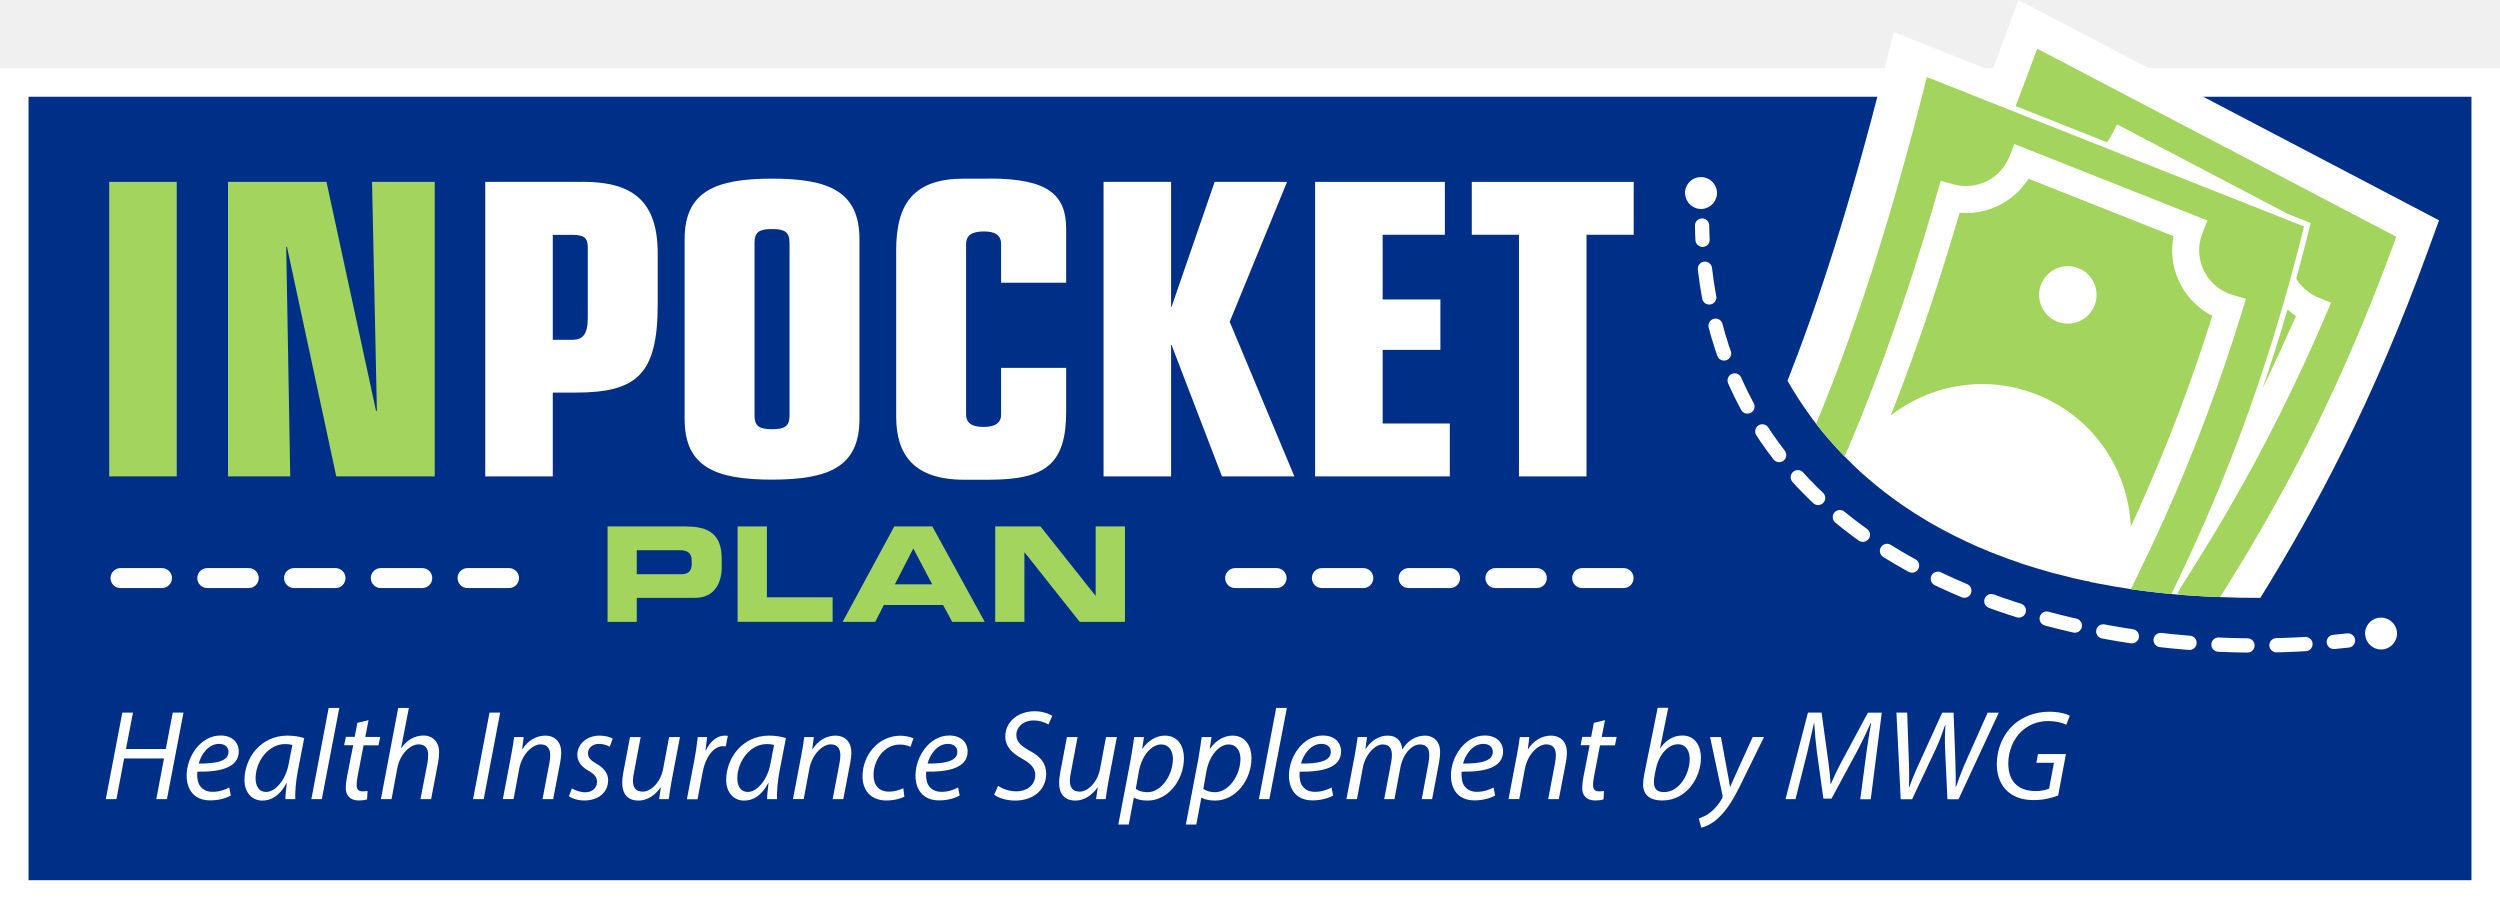
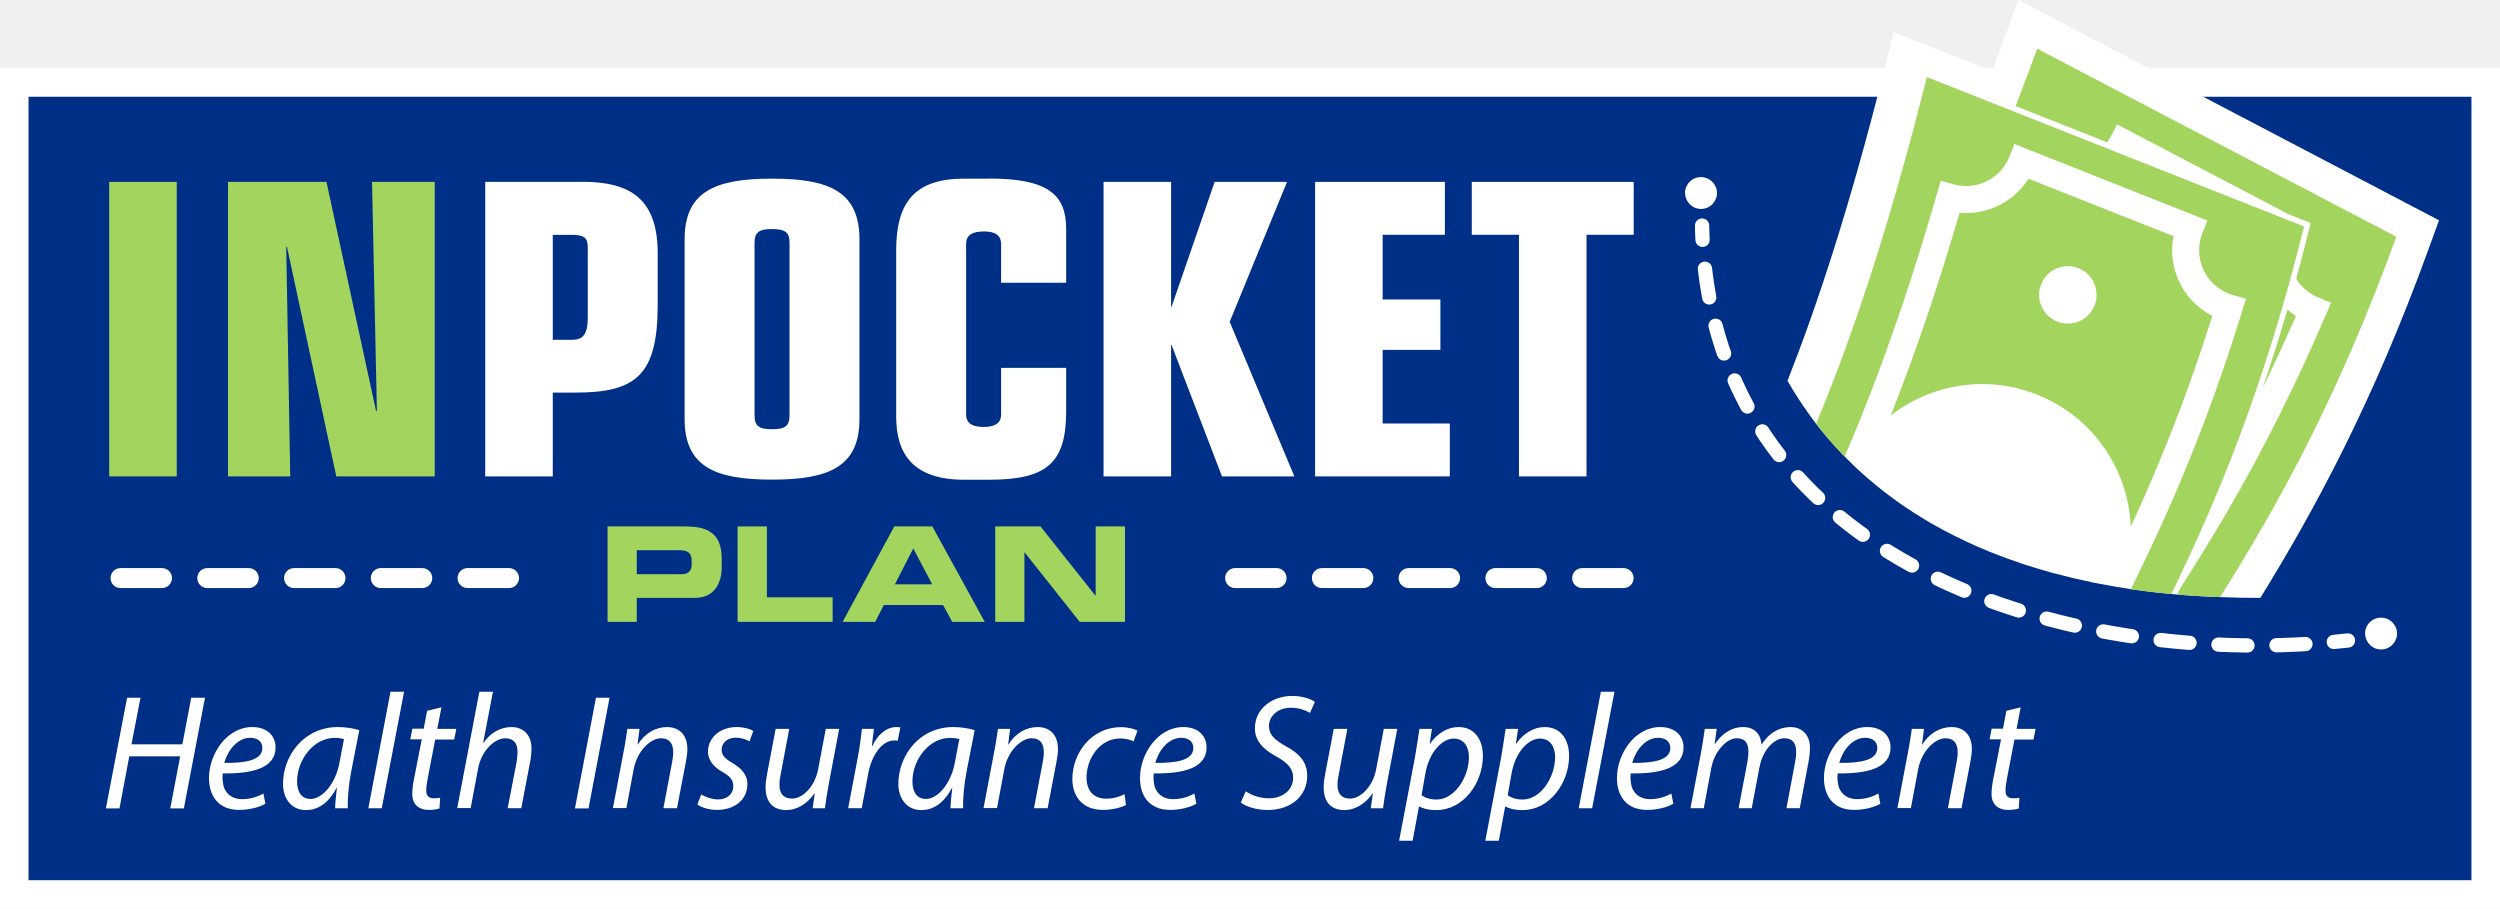
- <svg xmlns="http://www.w3.org/2000/svg" id="Layer_1" data-name="Layer 1" viewBox="0 0 262.81 95.53">
+ <svg xmlns="http://www.w3.org/2000/svg" id="Layer_1" viewBox="0 0 262.81 95.53">
  <defs>
-     <style>
-       .cls-1, .cls-2 {
-         fill: none;
-         stroke: #fff;
-         stroke-linecap: round;
-         stroke-miterlimit: 10;
-         stroke-width: 1.5px;
-       }
- 
-       .cls-3 {
-         fill: #002f87;
-       }
- 
-       .cls-4 {
-         fill: #fff;
-       }
- 
-       .cls-5 {
-         fill: #a2d45e;
-       }
- 
-       .cls-2 {
-         stroke-dasharray: 0 0 3.05 3.05;
-       }
-     </style>
+     <style>.cls-1,.cls-2{fill:none;stroke:#fff;stroke-linecap:round;stroke-miterlimit:10;stroke-width:1.5px;}.cls-3{fill:#002f87;}.cls-4{fill:#fff;}.cls-5{fill:#a2d45e;}.cls-2{stroke-dasharray:0 0 3.05 3.05;}</style>
  </defs>
  <g>
    <rect class="cls-3" x="1.5" y="8.67" width="259.81" height="85.36" />
    <path class="cls-4" d="M259.81,10.17V92.53H3V10.17H259.81m3-3H0V95.53H262.81V7.17h0Z" />
  </g>
  <path class="cls-3" d="M60.16,24.68h-2.05v11.03h2.1c1.03,0,1.58-.56,1.58-2.27v-7.44c0-1.03-.38-1.33-1.63-1.33Z" />
  <g>
    <rect class="cls-5" x="11.48" y="19.12" width="7.1" height="30.96" />
    <polygon class="cls-5" points="39.11 19.12 39.62 43.15 39.54 43.24 34.32 19.12 23.97 19.12 23.97 50.08 30.51 50.08 30.09 25.96 30.17 25.96 35.35 50.08 45.7 50.08 45.7 19.12 39.11 19.12" />
  </g>
  <g>
    <path class="cls-4" d="M61.23,19.12h-10.22v30.96h7.1v-8.81h2.39c6.37,0,8.64-1.84,8.64-9.24v-5.39c0-5.65-2.78-7.53-7.91-7.53Zm.56,14.33c0,1.71-.56,2.27-1.58,2.27h-2.1v-11.03h2.05c1.24,0,1.63,.3,1.63,1.33v7.44Z" />
    <path class="cls-4" d="M81.16,18.78c-5.94,0-9.19,1.33-9.19,6.37v18.9c0,5.05,3.25,6.37,9.19,6.37s9.19-1.33,9.19-6.37V25.15c0-5.05-3.25-6.37-9.19-6.37Zm1.84,24.89c0,1.15-.51,1.45-1.84,1.45s-1.84-.3-1.84-1.45V25.53c0-1.15,.51-1.45,1.84-1.45s1.84,.3,1.84,1.45v18.13Z" />
    <path class="cls-4" d="M104,18.78h-2.65c-5.26,0-7.14,2.57-7.14,7.53v17.49c0,4.02,1.88,6.63,7.14,6.63h2.65c5.99,0,8.08-1.71,8.08-7.18v-4.58h-6.84v4.88c0,.94-.64,1.33-1.84,1.33s-1.84-.38-1.84-1.33V25.66c0-.94,.64-1.33,1.88-1.33,1.15,0,1.8,.38,1.8,1.33v4.06h6.84v-5.65c0-3.59-1.88-5.3-8.08-5.3Z" />
    <polygon class="cls-4" points="135.3 19.12 127.69 19.12 123.16 32.25 123.07 32.25 123.11 32.16 123.11 19.12 116.01 19.12 116.01 50.08 123.11 50.08 123.11 36.35 123.07 36.27 123.16 36.27 128.46 50.08 136.07 50.08 129.27 33.83 135.3 19.12" />
    <polygon class="cls-4" points="145.35 36.78 151.42 36.78 151.42 31.48 145.35 31.48 145.35 24.68 151.89 24.68 151.89 19.12 138.25 19.12 138.25 50.08 152.41 50.08 152.41 44.52 145.35 44.52 145.35 36.78" />
    <polygon class="cls-4" points="154.72 19.12 154.72 24.68 159.68 24.68 159.68 50.08 166.78 50.08 166.78 24.68 171.74 24.68 171.74 19.12 154.72 19.12" />
  </g>
  <g>
    <path class="cls-5" d="M72.25,55.34h-8.38v10.03h3.07v-2.52h6.11c2.17,0,2.82-1.72,2.82-3.21v-.86c0-1.97-.71-3.43-3.63-3.43Zm.47,3.95c0,.6-.28,1.07-1,1.07h-4.78v-2.52h4.51c.93,0,1.26,.39,1.26,1.07v.39Z" />
    <polygon class="cls-5" points="80.62 55.34 77.54 55.34 77.54 65.37 87.53 65.37 87.53 62.79 80.62 62.79 80.62 55.34" />
    <path class="cls-5" d="M94.01,55.34l-5.43,10.03h3.43l.9-1.77h6.23l.96,1.77h3.42l-5.51-10.03h-4Zm.06,6.09l1.94-3.77,1.99,3.77h-3.93Z" />
    <polygon class="cls-5" points="115.18 55.34 115.18 62.62 115.16 62.62 109.38 55.34 104.62 55.34 104.62 65.37 107.69 65.37 107.69 58.08 107.72 58.08 113.5 65.37 118.26 65.37 118.26 55.34 115.18 55.34" />
  </g>
  <path class="cls-4" d="M177.15,20.43c.08,.92,.89,1.61,1.81,1.53,.92-.08,1.61-.89,1.53-1.81-.01-.17-.05-.34-.12-.49-.27-.66-.95-1.1-1.7-1.04s-1.34,.61-1.5,1.31c-.04,.16-.05,.33-.03,.5Z" />
  <path class="cls-4" d="M248.64,66.74c.08,.92,.89,1.61,1.81,1.53,.92-.08,1.61-.89,1.53-1.81-.01-.17-.05-.34-.12-.49-.27-.66-.95-1.1-1.7-1.04s-1.34,.61-1.5,1.31c-.04,.16-.05,.33-.03,.5Z" />
  <g>
    <path class="cls-1" d="M178.93,23.71c0,.5,.03,1,.05,1.5" />
    <path class="cls-2" d="M179.23,28.25c3.59,31.44,38.12,41.36,64.59,39.36" />
    <path class="cls-1" d="M245.34,67.48c.5-.05,1-.1,1.49-.15" />
  </g>
  <g>
    <path class="cls-4" d="M17.03,59.72h-4.36c-.58,0-1.05,.47-1.05,1.05s.47,1.05,1.05,1.05h4.36c.58,0,1.05-.47,1.05-1.05s-.47-1.05-1.05-1.05Z" />
    <path class="cls-4" d="M53.51,59.72h-4.36c-.58,0-1.05,.47-1.05,1.05s.47,1.05,1.05,1.05h4.36c.58,0,1.05-.47,1.05-1.05s-.47-1.05-1.05-1.05Z" />
    <path class="cls-4" d="M26.15,59.72h-4.36c-.58,0-1.05,.47-1.05,1.05s.47,1.05,1.05,1.05h4.36c.58,0,1.05-.47,1.05-1.05s-.47-1.05-1.05-1.05Z" />
    <path class="cls-4" d="M35.27,59.72h-4.36c-.58,0-1.05,.47-1.05,1.05s.47,1.05,1.05,1.05h4.36c.58,0,1.05-.47,1.05-1.05s-.47-1.05-1.05-1.05Z" />
    <path class="cls-4" d="M44.39,59.72h-4.36c-.58,0-1.05,.47-1.05,1.05s.47,1.05,1.05,1.05h4.36c.58,0,1.05-.47,1.05-1.05s-.47-1.05-1.05-1.05Z" />
    <path class="cls-4" d="M134.2,59.72h-4.36c-.58,0-1.05,.47-1.05,1.05s.47,1.05,1.05,1.05h4.36c.58,0,1.05-.47,1.05-1.05s-.47-1.05-1.05-1.05Z" />
    <path class="cls-4" d="M170.68,59.72h-4.36c-.58,0-1.05,.47-1.05,1.05s.47,1.05,1.05,1.05h4.36c.58,0,1.05-.47,1.05-1.05s-.47-1.05-1.05-1.05Z" />
    <path class="cls-4" d="M143.32,59.72h-4.36c-.58,0-1.05,.47-1.05,1.05s.47,1.05,1.05,1.05h4.36c.58,0,1.05-.47,1.05-1.05s-.47-1.05-1.05-1.05Z" />
    <path class="cls-4" d="M152.44,59.72h-4.36c-.58,0-1.05,.47-1.05,1.05s.47,1.05,1.05,1.05h4.36c.58,0,1.05-.47,1.05-1.05s-.47-1.05-1.05-1.05Z" />
    <path class="cls-4" d="M161.56,59.72h-4.36c-.58,0-1.05,.47-1.05,1.05s.47,1.05,1.05,1.05h4.36c.58,0,1.05-.47,1.05-1.05s-.47-1.05-1.05-1.05Z" />
  </g>
  <g>
-     <path class="cls-4" d="M13.98,74.91l-.74,3.83h4.19l.73-3.83h1.13l-1.74,9.1h-1.12l.81-4.28h-4.19l-.81,4.28h-1.12l1.74-9.1h1.12Z" />
-     <path class="cls-4" d="M24.26,83.63c-.49,.28-1.28,.51-2.16,.51-1.73,0-2.48-1.17-2.48-2.62,0-1.97,1.46-4.2,3.56-4.2,1.24,0,1.92,.74,1.92,1.67,0,1.71-1.93,2.17-4.35,2.13-.05,.28-.01,.89,.13,1.24,.26,.58,.78,.88,1.46,.88,.77,0,1.35-.24,1.76-.46l.16,.84Zm-1.24-5.43c-1.07,0-1.86,1.04-2.13,2.07,1.76,.01,3.13-.22,3.13-1.23,0-.54-.41-.84-1-.84Z" />
-     <path class="cls-4" d="M30,84.01c0-.39,.07-1.01,.15-1.69h-.03c-.72,1.35-1.61,1.84-2.54,1.84-1.15,0-1.88-.92-1.88-2.16,0-2.27,1.67-4.67,4.52-4.67,.62,0,1.31,.11,1.76,.26l-.66,3.4c-.22,1.13-.31,2.29-.28,3.02h-1.04Zm.73-5.7c-.16-.04-.4-.09-.78-.09-1.69,0-3.07,1.77-3.08,3.58,0,.73,.26,1.45,1.12,1.45,.93,0,2.04-1.22,2.36-2.96l.38-1.97Z" />
-     <path class="cls-4" d="M32.73,84.01l1.82-9.59h1.12l-1.84,9.59h-1.11Z" />
-     <path class="cls-4" d="M38.74,75.72l-.34,1.75h1.57l-.18,.88h-1.57l-.61,3.17c-.07,.36-.12,.7-.12,1.05,0,.39,.19,.62,.62,.62,.19,0,.38-.01,.53-.04l-.05,.88c-.2,.08-.54,.12-.86,.12-1,0-1.38-.61-1.38-1.27,0-.38,.04-.76,.13-1.23l.65-3.31h-.95l.18-.88h.93l.28-1.47,1.16-.28Z" />
-     <path class="cls-4" d="M40.04,84.01l1.82-9.59h1.12l-.81,4.21h.03c.55-.8,1.35-1.31,2.34-1.31,.74,0,1.62,.46,1.62,1.76,0,.35-.04,.77-.11,1.11l-.73,3.82h-1.12l.73-3.77c.04-.24,.08-.54,.08-.91,0-.61-.28-1.08-1.01-1.08-.86,0-1.96,1.01-2.23,2.49l-.61,3.27h-1.12Z" />
-     <path class="cls-4" d="M52.58,74.91l-1.73,9.1h-1.12l1.73-9.1h1.12Z" />
-     <path class="cls-4" d="M52.86,84.01l.88-4.63c.15-.73,.23-1.36,.31-1.9h1l-.16,1.28h.03c.58-.92,1.46-1.43,2.42-1.43,.78,0,1.66,.45,1.66,1.82,0,.28-.05,.7-.12,1.05l-.73,3.81h-1.12l.72-3.77c.05-.26,.09-.57,.09-.84,0-.66-.26-1.15-1.03-1.15s-1.93,.96-2.23,2.58l-.59,3.17h-1.12Z" />
-     <path class="cls-4" d="M60.12,82.88c.31,.19,.88,.41,1.4,.41,.76,0,1.24-.49,1.24-1.07,0-.51-.23-.82-.9-1.2-.76-.42-1.17-1-1.17-1.66,0-1.15,.99-2.03,2.36-2.03,.59,0,1.12,.16,1.36,.32l-.31,.85c-.23-.13-.65-.3-1.13-.3-.67,0-1.16,.42-1.16,.99,0,.47,.31,.77,.89,1.09,.73,.42,1.23,.99,1.23,1.72,0,1.38-1.12,2.15-2.5,2.15-.7,0-1.32-.22-1.62-.45l.31-.82Z" />
-     <path class="cls-4" d="M71.48,77.48l-.88,4.63c-.13,.73-.23,1.36-.3,1.9h-1.01l.18-1.23h-.03c-.58,.85-1.44,1.38-2.31,1.38s-1.72-.41-1.72-1.89c0-.31,.04-.66,.12-1.09l.7-3.7h1.12l-.69,3.65c-.08,.36-.12,.67-.12,.96,0,.67,.28,1.13,1.05,1.13,.81,0,1.85-.95,2.12-2.39l.63-3.35h1.12Z" />
-     <path class="cls-4" d="M72.21,84.01l.8-4.21c.16-.85,.27-1.72,.34-2.32h.99c-.05,.46-.11,.92-.18,1.42h.04c.42-.89,1.12-1.57,2-1.57,.09,0,.23,.01,.31,.03l-.22,1.11c-.07-.01-.18-.03-.3-.03-.97,0-1.84,1.17-2.12,2.7l-.54,2.88h-1.12Z" />
-     <path class="cls-4" d="M80.64,84.01c0-.39,.07-1.01,.15-1.69h-.03c-.72,1.35-1.61,1.84-2.54,1.84-1.15,0-1.88-.92-1.88-2.16,0-2.27,1.67-4.67,4.52-4.67,.62,0,1.31,.11,1.76,.26l-.66,3.4c-.22,1.13-.31,2.29-.28,3.02h-1.04Zm.73-5.7c-.16-.04-.4-.09-.78-.09-1.69,0-3.07,1.77-3.08,3.58,0,.73,.26,1.45,1.12,1.45,.93,0,2.04-1.22,2.36-2.96l.38-1.97Z" />
-     <path class="cls-4" d="M83.36,84.01l.88-4.63c.15-.73,.23-1.36,.31-1.9h1l-.16,1.28h.03c.58-.92,1.46-1.43,2.42-1.43,.78,0,1.66,.45,1.66,1.82,0,.28-.05,.7-.12,1.05l-.73,3.81h-1.12l.72-3.77c.05-.26,.09-.57,.09-.84,0-.66-.26-1.15-1.03-1.15s-1.93,.96-2.23,2.58l-.59,3.17h-1.12Z" />
-     <path class="cls-4" d="M95.07,83.76c-.34,.16-1.01,.39-1.89,.39-1.69,0-2.51-1.13-2.51-2.53,0-2.23,1.65-4.28,4-4.28,.61,0,1.16,.18,1.36,.28l-.32,.89c-.26-.12-.62-.24-1.11-.24-1.7,0-2.77,1.67-2.77,3.21,0,1.05,.55,1.74,1.62,1.74,.66,0,1.17-.2,1.51-.36l.11,.89Z" />
-     <path class="cls-4" d="M100.88,83.63c-.49,.28-1.28,.51-2.16,.51-1.73,0-2.48-1.17-2.48-2.62,0-1.97,1.46-4.2,3.56-4.2,1.24,0,1.92,.74,1.92,1.67,0,1.71-1.93,2.17-4.35,2.13-.05,.28-.01,.89,.13,1.24,.26,.58,.78,.88,1.46,.88,.77,0,1.35-.24,1.76-.46l.16,.84Zm-1.24-5.43c-1.07,0-1.86,1.04-2.13,2.07,1.76,.01,3.13-.22,3.13-1.23,0-.54-.41-.84-1-.84Z" />
-     <path class="cls-4" d="M104.93,82.61c.49,.34,1.17,.58,1.93,.58,1.03,0,1.97-.61,1.97-1.71,0-.67-.39-1.17-1.34-1.7-1.16-.62-1.81-1.35-1.81-2.34,0-1.62,1.4-2.67,3.08-2.67,.88,0,1.54,.27,1.86,.49l-.4,.9c-.28-.16-.85-.43-1.58-.42-1.12,0-1.8,.74-1.8,1.49s.46,1.16,1.4,1.69c1.12,.59,1.74,1.31,1.74,2.43,0,1.58-1.24,2.81-3.28,2.81-.92,0-1.81-.3-2.19-.62l.41-.92Z" />
-     <path class="cls-4" d="M117.41,77.48l-.88,4.63c-.13,.73-.23,1.36-.3,1.9h-1.01l.18-1.23h-.03c-.58,.85-1.44,1.38-2.31,1.38s-1.72-.41-1.72-1.89c0-.31,.04-.66,.12-1.09l.7-3.7h1.12l-.69,3.65c-.08,.36-.12,.67-.12,.96,0,.67,.28,1.13,1.05,1.13,.81,0,1.85-.95,2.12-2.39l.63-3.35h1.12Z" />
-     <path class="cls-4" d="M117.56,86.69l1.31-6.89c.13-.78,.27-1.66,.36-2.32h1.03l-.19,1.23h.03c.59-.85,1.46-1.38,2.35-1.38,1.42,0,2.01,1.16,2.01,2.36,0,2.3-1.65,4.47-3.82,4.47-.7,0-1.16-.15-1.42-.3h-.03l-.53,2.82h-1.11Zm1.84-3.77c.28,.23,.72,.36,1.24,.36,1.44,0,2.66-1.8,2.66-3.51,0-.69-.31-1.51-1.26-1.51-.88,0-1.98,1.01-2.32,2.84l-.32,1.82Z" />
-     <path class="cls-4" d="M124.66,86.69l1.31-6.89c.13-.78,.27-1.66,.36-2.32h1.03l-.19,1.23h.03c.59-.85,1.46-1.38,2.35-1.38,1.42,0,2.01,1.16,2.01,2.36,0,2.3-1.65,4.47-3.82,4.47-.7,0-1.16-.15-1.42-.3h-.03l-.53,2.82h-1.11Zm1.84-3.77c.28,.23,.72,.36,1.24,.36,1.44,0,2.66-1.8,2.66-3.51,0-.69-.31-1.51-1.26-1.51-.88,0-1.98,1.01-2.32,2.84l-.32,1.82Z" />
-     <path class="cls-4" d="M132.34,84.01l1.82-9.59h1.12l-1.84,9.59h-1.11Z" />
-     <path class="cls-4" d="M140.14,83.63c-.49,.28-1.28,.51-2.16,.51-1.73,0-2.48-1.17-2.48-2.62,0-1.97,1.46-4.2,3.56-4.2,1.24,0,1.92,.74,1.92,1.67,0,1.71-1.93,2.17-4.35,2.13-.05,.28-.01,.89,.13,1.24,.26,.58,.78,.88,1.46,.88,.77,0,1.35-.24,1.76-.46l.16,.84Zm-1.24-5.43c-1.07,0-1.86,1.04-2.13,2.07,1.76,.01,3.13-.22,3.13-1.23,0-.54-.41-.84-1-.84Z" />
-     <path class="cls-4" d="M141.54,84.01l.88-4.63c.13-.73,.23-1.36,.3-1.9h.99l-.17,1.23h.04c.61-.91,1.43-1.38,2.3-1.38,1,0,1.47,.63,1.53,1.46,.58-.95,1.42-1.45,2.4-1.46,.76,0,1.58,.49,1.58,1.71,0,.31-.04,.74-.11,1.11l-.73,3.86h-1.09l.7-3.77c.05-.24,.09-.58,.09-.85,0-.69-.26-1.13-.99-1.13-.81,0-1.77,.95-2.04,2.4l-.63,3.35h-1.08l.73-3.83c.05-.28,.08-.54,.08-.8,0-.55-.15-1.12-.97-1.12s-1.84,1.08-2.09,2.47l-.61,3.28h-1.09Z" />
-     <path class="cls-4" d="M157.17,83.63c-.49,.28-1.28,.51-2.16,.51-1.73,0-2.48-1.17-2.48-2.62,0-1.97,1.46-4.2,3.56-4.2,1.24,0,1.92,.74,1.92,1.67,0,1.71-1.93,2.17-4.35,2.13-.05,.28-.01,.89,.13,1.24,.26,.58,.78,.88,1.46,.88,.77,0,1.35-.24,1.76-.46l.16,.84Zm-1.24-5.43c-1.07,0-1.86,1.04-2.13,2.07,1.76,.01,3.13-.22,3.13-1.23,0-.54-.41-.84-1-.84Z" />
-     <path class="cls-4" d="M158.58,84.01l.88-4.63c.15-.73,.23-1.36,.31-1.9h1l-.16,1.28h.03c.58-.92,1.46-1.43,2.42-1.43,.78,0,1.66,.45,1.66,1.82,0,.28-.05,.7-.12,1.05l-.73,3.81h-1.12l.72-3.77c.05-.26,.09-.57,.09-.84,0-.66-.26-1.15-1.03-1.15s-1.93,.96-2.23,2.58l-.59,3.17h-1.12Z" />
-     <path class="cls-4" d="M168.72,75.72l-.34,1.75h1.57l-.18,.88h-1.57l-.61,3.17c-.07,.36-.12,.7-.12,1.05,0,.39,.19,.62,.62,.62,.19,0,.38-.01,.53-.04l-.05,.88c-.2,.08-.54,.12-.86,.12-1,0-1.38-.61-1.38-1.27,0-.38,.04-.76,.13-1.23l.65-3.31h-.95l.18-.88h.93l.28-1.47,1.16-.28Z" />
-     <path class="cls-4" d="M175.37,74.42l-.86,4.24h.03c.58-.88,1.42-1.34,2.3-1.34,1.43,0,1.97,1.19,1.97,2.35,0,2-1.45,4.48-4.07,4.48-1.15,0-2.01-.47-2.01-1.69,0-.31,.05-.7,.11-1.01l1.42-7.04h1.12Zm-1.42,7.06c-.05,.22-.09,.49-.08,.82,0,.62,.35,.97,1.05,.97,1.69,0,2.71-2.01,2.71-3.46,0-.81-.35-1.57-1.24-1.57-.97,0-1.97,1-2.3,2.54l-.15,.69Z" />
-     <path class="cls-4" d="M180.91,77.48l.65,3.52c.15,.74,.23,1.23,.3,1.72h.03c.18-.42,.37-.88,.7-1.59l1.66-3.65h1.19l-2.44,4.97c-.7,1.42-1.36,2.57-2.25,3.43-.73,.74-1.53,1.05-1.9,1.13l-.27-.96c.28-.11,.76-.28,1.2-.63,.43-.34,.91-.86,1.26-1.5,.05-.11,.05-.19,.04-.3l-1.31-6.14h1.16Z" />
-     <path class="cls-4" d="M195.56,84.01l.65-4.92c.12-.86,.32-2.2,.5-3.08h-.05c-.42,.92-.92,2-1.42,2.93l-2.7,5.01h-.86l-.68-4.9c-.13-1.05-.23-2.11-.28-3.04h-.03c-.2,.84-.49,2.21-.7,3.08l-1.24,4.92h-1.05l2.36-9.1h1.43l.72,5.23c.09,.77,.2,1.59,.22,2.27h.04c.28-.67,.67-1.49,1.07-2.24l2.82-5.25h1.46l-1.16,9.1h-1.08Z" />
-     <path class="cls-4" d="M199.81,84.01l-.45-9.1h1.13l.19,5.46c.04,1.17,.01,1.8,0,2.38h.03c.22-.59,.43-1.19,.95-2.31l2.51-5.52h1.2l.19,5.24c.04,1.17,.04,1.97,.03,2.57h.03c.27-.78,.54-1.51,.89-2.34l2.44-5.47h1.17l-4.23,9.1h-1.17l-.24-5.17c-.04-1.07-.03-1.58,.03-2.62h-.04c-.3,.86-.54,1.57-.92,2.39l-2.54,5.4h-1.2Z" />
-     <path class="cls-4" d="M216.37,83.62c-.53,.22-1.5,.49-2.57,.49-1.28,0-2.28-.37-2.97-1.13s-.92-1.75-.92-2.66c0-1.51,.61-3.09,1.78-4.15,.97-.85,2.28-1.35,3.74-1.35,1.12,0,1.88,.26,2.15,.42l-.36,.95c-.47-.23-1.09-.39-1.92-.39-1.08,0-2.07,.39-2.82,1.11-.85,.8-1.36,2.09-1.36,3.33,0,1.76,.88,2.92,2.9,2.92,.54,0,1.05-.11,1.39-.26l.51-2.71h-1.85l.17-.92h2.94l-.82,4.36Z" />
+     <path class="cls-4" d="M14.77,73.35l-.95,4.9h5.35l.93-4.9h1.45l-2.22,11.63h-1.43l1.04-5.47h-5.35l-1.03,5.47h-1.43l2.23-11.63h1.43Z" />
+     <path class="cls-4" d="M27.9,84.49c-.62,.36-1.64,.65-2.76,.65-2.21,0-3.17-1.5-3.17-3.35,0-2.52,1.86-5.36,4.55-5.36,1.59,0,2.45,.95,2.45,2.14,0,2.19-2.47,2.78-5.55,2.73-.07,.36-.02,1.14,.17,1.59,.33,.74,1,1.12,1.86,1.12,.98,0,1.73-.31,2.24-.59l.21,1.07Zm-1.59-6.93c-1.36,0-2.38,1.33-2.73,2.64,2.24,.02,4-.28,4-1.57,0-.69-.52-1.07-1.28-1.07Z" />
+     <path class="cls-4" d="M35.23,84.97c0-.5,.09-1.29,.19-2.16h-.03c-.91,1.73-2.05,2.35-3.24,2.35-1.47,0-2.4-1.17-2.4-2.76,0-2.9,2.14-5.97,5.78-5.97,.79,0,1.67,.14,2.24,.33l-.85,4.35c-.28,1.45-.4,2.93-.36,3.86h-1.33Zm.93-7.28c-.21-.05-.52-.12-1-.12-2.16,0-3.92,2.26-3.93,4.57,0,.93,.33,1.85,1.43,1.85,1.19,0,2.6-1.55,3.02-3.78l.48-2.52Z" />
+     <path class="cls-4" d="M38.72,84.97l2.33-12.25h1.43l-2.35,12.25h-1.41Z" />
+     <path class="cls-4" d="M46.4,74.38l-.43,2.24h2l-.22,1.12h-2l-.78,4.05c-.09,.47-.16,.9-.16,1.34,0,.5,.24,.79,.79,.79,.24,0,.48-.02,.67-.05l-.07,1.12c-.26,.1-.69,.15-1.1,.15-1.28,0-1.76-.78-1.76-1.62,0-.48,.05-.97,.17-1.57l.83-4.23h-1.21l.22-1.12h1.19l.36-1.88,1.48-.36Z" />
+     <path class="cls-4" d="M48.06,84.97l2.33-12.25h1.43l-1.03,5.38h.03c.71-1.02,1.73-1.67,2.98-1.67,.95,0,2.07,.59,2.07,2.24,0,.45-.05,.98-.14,1.41l-.93,4.88h-1.43l.93-4.81c.05-.31,.1-.69,.1-1.16,0-.78-.36-1.38-1.29-1.38-1.1,0-2.5,1.29-2.85,3.17l-.78,4.17h-1.43Z" />
+     <path class="cls-4" d="M64.08,73.35l-2.21,11.63h-1.43l2.21-11.63h1.43Z" />
+     <path class="cls-4" d="M64.43,84.97l1.12-5.92c.19-.93,.29-1.74,.4-2.43h1.28l-.21,1.64h.03c.74-1.17,1.86-1.83,3.09-1.83,1,0,2.12,.57,2.12,2.33,0,.36-.07,.9-.16,1.34l-.93,4.86h-1.43l.91-4.81c.07-.33,.12-.72,.12-1.07,0-.85-.33-1.47-1.31-1.47s-2.47,1.22-2.85,3.29l-.76,4.05h-1.43Z" />
+     <path class="cls-4" d="M73.71,83.52c.4,.24,1.12,.52,1.79,.52,.97,0,1.59-.62,1.59-1.36,0-.66-.29-1.05-1.16-1.54-.97-.54-1.5-1.28-1.5-2.12,0-1.47,1.26-2.59,3.02-2.59,.76,0,1.43,.21,1.74,.41l-.4,1.09c-.29-.17-.83-.38-1.45-.38-.86,0-1.48,.54-1.48,1.26,0,.6,.4,.98,1.14,1.4,.93,.54,1.57,1.26,1.57,2.19,0,1.76-1.43,2.74-3.19,2.74-.9,0-1.69-.28-2.07-.57l.4-1.05Z" />
+     <path class="cls-4" d="M88.22,76.62l-1.12,5.92c-.17,.93-.29,1.74-.38,2.43h-1.29l.22-1.57h-.03c-.74,1.09-1.85,1.76-2.95,1.76s-2.19-.52-2.19-2.41c0-.4,.05-.84,.16-1.4l.9-4.73h1.43l-.88,4.66c-.1,.47-.15,.86-.15,1.22,0,.86,.36,1.45,1.35,1.45,1.03,0,2.36-1.21,2.71-3.05l.81-4.28h1.43Z" />
+     <path class="cls-4" d="M89.16,84.97l1.02-5.38c.21-1.09,.34-2.19,.43-2.97h1.26c-.07,.59-.14,1.17-.22,1.81h.05c.53-1.14,1.43-2,2.55-2,.12,0,.29,.02,.4,.03l-.28,1.41c-.09-.02-.22-.03-.38-.03-1.24,0-2.35,1.5-2.71,3.45l-.69,3.67h-1.43Z" />
+     <path class="cls-4" d="M99.92,84.97c0-.5,.09-1.29,.19-2.16h-.03c-.91,1.73-2.05,2.35-3.24,2.35-1.47,0-2.4-1.17-2.4-2.76,0-2.9,2.14-5.97,5.78-5.97,.79,0,1.67,.14,2.24,.33l-.85,4.35c-.28,1.45-.4,2.93-.36,3.86h-1.33Zm.93-7.28c-.21-.05-.52-.12-1-.12-2.16,0-3.92,2.26-3.93,4.57,0,.93,.33,1.85,1.43,1.85,1.19,0,2.6-1.55,3.02-3.78l.48-2.52Z" />
+     <path class="cls-4" d="M103.39,84.97l1.12-5.92c.19-.93,.29-1.74,.4-2.43h1.28l-.21,1.64h.03c.74-1.17,1.86-1.83,3.09-1.83,1,0,2.12,.57,2.12,2.33,0,.36-.07,.9-.16,1.34l-.93,4.86h-1.43l.91-4.81c.07-.33,.12-.72,.12-1.07,0-.85-.33-1.47-1.31-1.47s-2.47,1.22-2.85,3.29l-.76,4.05h-1.43Z" />
+     <path class="cls-4" d="M118.35,84.64c-.43,.21-1.29,.5-2.41,.5-2.16,0-3.21-1.45-3.21-3.23,0-2.85,2.1-5.47,5.11-5.47,.78,0,1.48,.22,1.74,.36l-.41,1.14c-.33-.16-.79-.31-1.41-.31-2.17,0-3.54,2.14-3.54,4.1,0,1.35,.71,2.23,2.07,2.23,.85,0,1.5-.26,1.93-.47l.14,1.14Z" />
+     <path class="cls-4" d="M125.77,84.49c-.62,.36-1.64,.65-2.76,.65-2.21,0-3.17-1.5-3.17-3.35,0-2.52,1.86-5.36,4.55-5.36,1.59,0,2.45,.95,2.45,2.14,0,2.19-2.47,2.78-5.55,2.73-.07,.36-.02,1.14,.17,1.59,.33,.74,1,1.12,1.86,1.12,.98,0,1.73-.31,2.24-.59l.21,1.07Zm-1.59-6.93c-1.36,0-2.38,1.33-2.73,2.64,2.24,.02,4-.28,4-1.57,0-.69-.52-1.07-1.28-1.07Z" />
+     <path class="cls-4" d="M130.95,83.18c.62,.43,1.5,.74,2.47,.74,1.31,0,2.52-.78,2.52-2.19,0-.86-.5-1.5-1.71-2.17-1.48-.79-2.31-1.73-2.31-2.98,0-2.07,1.79-3.42,3.93-3.42,1.12,0,1.97,.34,2.38,.62l-.52,1.16c-.36-.21-1.09-.55-2.02-.54-1.43,0-2.29,.95-2.29,1.9s.59,1.48,1.79,2.16c1.43,.76,2.23,1.67,2.23,3.1,0,2.02-1.59,3.59-4.19,3.59-1.17,0-2.31-.38-2.79-.79l.52-1.17Z" />
+     <path class="cls-4" d="M146.89,76.62l-1.12,5.92c-.17,.93-.29,1.74-.38,2.43h-1.29l.22-1.57h-.03c-.74,1.09-1.85,1.76-2.95,1.76s-2.19-.52-2.19-2.41c0-.4,.05-.84,.16-1.4l.9-4.73h1.43l-.88,4.66c-.1,.47-.16,.86-.16,1.22,0,.86,.36,1.45,1.35,1.45,1.03,0,2.36-1.21,2.71-3.05l.81-4.28h1.43Z" />
+     <path class="cls-4" d="M147.08,88.39l1.67-8.8c.17-1,.34-2.12,.47-2.97h1.31l-.24,1.57h.03c.76-1.09,1.86-1.76,3-1.76,1.81,0,2.57,1.48,2.57,3.02,0,2.93-2.1,5.71-4.88,5.71-.9,0-1.48-.19-1.81-.38h-.03l-.67,3.6h-1.41Zm2.35-4.81c.36,.29,.91,.47,1.59,.47,1.85,0,3.4-2.29,3.4-4.48,0-.88-.4-1.93-1.6-1.93-1.12,0-2.54,1.29-2.97,3.62l-.41,2.33Z" />
+     <path class="cls-4" d="M156.14,88.39l1.67-8.8c.17-1,.34-2.12,.47-2.97h1.31l-.24,1.57h.03c.76-1.09,1.86-1.76,3-1.76,1.81,0,2.57,1.48,2.57,3.02,0,2.93-2.1,5.71-4.88,5.71-.9,0-1.48-.19-1.81-.38h-.03l-.67,3.6h-1.41Zm2.35-4.81c.36,.29,.91,.47,1.59,.47,1.85,0,3.4-2.29,3.4-4.48,0-.88-.4-1.93-1.6-1.93-1.12,0-2.54,1.29-2.97,3.62l-.41,2.33Z" />
+     <path class="cls-4" d="M165.96,84.97l2.33-12.25h1.43l-2.35,12.25h-1.41Z" />
+     <path class="cls-4" d="M175.91,84.49c-.62,.36-1.64,.65-2.76,.65-2.21,0-3.17-1.5-3.17-3.35,0-2.52,1.86-5.36,4.55-5.36,1.59,0,2.45,.95,2.45,2.14,0,2.19-2.47,2.78-5.55,2.73-.07,.36-.02,1.14,.17,1.59,.33,.74,1,1.12,1.86,1.12,.98,0,1.73-.31,2.24-.59l.21,1.07Zm-1.59-6.93c-1.36,0-2.38,1.33-2.73,2.64,2.24,.02,4-.28,4-1.57,0-.69-.52-1.07-1.28-1.07Z" />
+     <path class="cls-4" d="M177.71,84.97l1.12-5.92c.17-.93,.29-1.74,.38-2.43h1.26l-.22,1.57h.05c.78-1.16,1.83-1.76,2.93-1.76,1.28,0,1.88,.81,1.95,1.86,.74-1.21,1.81-1.85,3.07-1.86,.97,0,2.02,.62,2.02,2.19,0,.4-.05,.95-.14,1.41l-.93,4.93h-1.4l.9-4.81c.07-.31,.12-.74,.12-1.09,0-.88-.33-1.45-1.26-1.45-1.04,0-2.26,1.21-2.6,3.07l-.81,4.28h-1.38l.93-4.9c.07-.36,.1-.69,.1-1.02,0-.71-.19-1.43-1.24-1.43s-2.35,1.38-2.67,3.16l-.78,4.19h-1.4Z" />
+     <path class="cls-4" d="M197.67,84.49c-.62,.36-1.64,.65-2.76,.65-2.21,0-3.17-1.5-3.17-3.35,0-2.52,1.86-5.36,4.55-5.36,1.59,0,2.45,.95,2.45,2.14,0,2.19-2.47,2.78-5.55,2.73-.07,.36-.02,1.14,.17,1.59,.33,.74,1,1.12,1.86,1.12,.98,0,1.73-.31,2.24-.59l.21,1.07Zm-1.59-6.93c-1.36,0-2.38,1.33-2.73,2.64,2.24,.02,4-.28,4-1.57,0-.69-.52-1.07-1.28-1.07Z" />
+     <path class="cls-4" d="M199.46,84.97l1.12-5.92c.19-.93,.29-1.74,.4-2.43h1.28l-.21,1.64h.03c.74-1.17,1.86-1.83,3.09-1.83,1,0,2.12,.57,2.12,2.33,0,.36-.07,.9-.16,1.34l-.93,4.86h-1.43l.91-4.81c.07-.33,.12-.72,.12-1.07,0-.85-.33-1.47-1.31-1.47s-2.47,1.22-2.85,3.29l-.76,4.05h-1.43Z" />
+     <path class="cls-4" d="M212.42,74.38l-.43,2.24h2l-.22,1.12h-2l-.78,4.05c-.09,.47-.16,.9-.16,1.34,0,.5,.24,.79,.79,.79,.24,0,.48-.02,.67-.05l-.07,1.12c-.26,.1-.69,.15-1.1,.15-1.28,0-1.76-.78-1.76-1.62,0-.48,.05-.97,.17-1.57l.83-4.23h-1.21l.22-1.12h1.19l.36-1.88,1.48-.36Z" />
  </g>
  <path class="cls-4" d="M233.65,11.24L212.18,0l-1.42,3.87c-.45,1.23-.9,2.43-1.34,3.6l-10.34-4.09-.97,3.83-.04,.17c-3.58,14.21-6.94,24.47-10.16,32.65,.71,1.24,1.48,2.43,2.31,3.58,.14,.2,.29,.39,.43,.59,.09,.11,.18,.22,.26,.34,.85,1.1,1.77,2.17,2.73,3.17,.09,.09,.17,.18,.26,.27,.3,.31,.62,.62,.94,.93,.14,.14,.28,.27,.43,.41,.16,.15,.32,.29,.48,.44,.27,.24,.49,.43,.69,.6,.57,.49,1.15,.97,1.74,1.42,.6,.46,1.2,.9,1.79,1.31,.81,.56,1.7,1.13,2.65,1.69l.15,.09c.08,.05,.16,.09,.24,.14,.41,.23,.83,.47,1.26,.7,.44,.23,.89,.46,1.34,.69,.28,.14,.57,.28,.85,.41,.08,.04,.17,.09,.26,.13,.77,.36,1.55,.7,2.32,1.01l.04,.02c.3,.12,.61,.24,.89,.35,.72,.28,1.48,.56,2.27,.82l.14,.05c.07,.02,.13,.05,.2,.07,.08,.03,.16,.05,.23,.08,.86,.28,1.74,.54,2.62,.79h.01c.09,.03,.18,.05,.27,.08,.71,.19,1.43,.37,2.14,.54,.06,.02,.11,.03,.16,.04,.42,.1,.86,.2,1.3,.29l.26,.03,.11,.05c.12,.03,.24,.05,.36,.08,.09,.01,.18,.03,.27,.05l.09,.02c.14,.02,.28,.05,.42,.08,1.05,.2,2.11,.38,3.16,.54l.45,.06c.1,.02,.21,.03,.32,.04l.46,.07c.2,.02,.4,.05,.6,.07,.78,.1,1.59,.19,2.42,.27,.22,.02,.43,.04,.65,.06,.24,.02,.49,.04,.74,.06,.19,.01,.38,.03,.57,.04,1.06,.08,2.13,.13,3.21,.17,1.38,.06,2.79,.08,4.22,.08,5.75-9.33,11.84-20.55,17.7-36.72l1.08-2.97-22.75-11.92Z" />
  <g>
    <path class="cls-5" d="M241.36,33.22c-.32-.21-.61-.43-.89-.68-.85,2.92-1.73,5.67-2.62,8.28,1.21-2.49,2.38-5.02,3.51-7.61Z" />
    <path class="cls-5" d="M214.16,5.12c-.77,2.1-1.53,4.1-2.27,6.03l9.62,3.81c.14-.2,.27-.4,.39-.62l.66-1.26,18,9.43,2.35,.93-.13,.52c-.45,1.83-.92,3.61-1.39,5.33,.45,.74,1.09,1.36,1.91,1.79l.2,.1c.09,.04,.16,.07,.22,.1l1.33,.55-.57,1.32c-1.49,3.49-3.1,6.97-4.84,10.45-1.72,3.44-3.55,6.84-5.5,10.18-1.6,2.74-3.27,5.43-4.97,8.1-.1,.21-.2,.42-.3,.62,.24,.02,.49,.04,.73,.06,.19,.02,.39,.03,.58,.04,1.05,.08,2.12,.13,3.21,.17,6.02-9.59,12.37-20.93,18.52-37.88L214.16,5.12Z" />
    <path class="cls-5" d="M224.97,53.23c1.57-3.5,3.01-7.02,4.34-10.55,1.16-3.1,2.24-6.26,3.26-9.48-1.66-.84-2.9-2.21-3.59-3.82-.61-1.4-.8-2.99-.49-4.55l-15.25-6.04c-.77,1.23-1.86,2.18-3.11,2.8-1.26,.63-2.69,.91-4.13,.78-1.06,3.61-2.17,7.19-3.37,10.73-1.2,3.54-2.48,7.07-3.86,10.57,4.23-3.28,10.03-4.31,15.36-2.19,5.93,2.35,9.62,7.91,9.87,13.89,.33-.71,.65-1.42,.97-2.13Zm-4.78-21.12c-.61,1.55-2.37,2.31-3.92,1.7-1.55-.61-2.31-2.37-1.7-3.92,.61-1.55,2.37-2.31,3.92-1.7,1.55,.61,2.31,2.37,1.7,3.92Z" />
    <path class="cls-5" d="M202.56,8.11c-4.13,16.41-7.97,27.61-11.64,36.43,.85,1.1,1.77,2.17,2.73,3.18,.08,.09,.17,.18,.26,.27,.6-1.39,1.19-2.79,1.76-4.21,1.53-3.8,2.94-7.67,4.27-11.6,1.33-3.93,2.55-7.88,3.69-11.83l.39-1.35,1.36,.38c1.19,.33,2.43,.19,3.49-.34,1.04-.52,1.91-1.41,2.37-2.58l.52-1.32,18.97,7.52,1.32,.52-.52,1.32c-.5,1.26-.44,2.6,.06,3.75,.5,1.15,1.43,2.11,2.69,2.61l.21,.08c.09,.03,.17,.06,.23,.07l1.38,.4-.42,1.38c-1.12,3.63-2.35,7.26-3.71,10.9-1.35,3.61-2.81,7.17-4.4,10.71-1.14,2.54-2.34,5.05-3.57,7.54,.15,.02,.3,.04,.45,.07,.11,.02,.21,.03,.32,.04l.46,.06c.2,.03,.4,.05,.6,.08,.78,.1,1.59,.18,2.43,.26,4.83-9.95,9.76-21.69,13.95-38.64l-39.63-15.7Z" />
  </g>
</svg>
